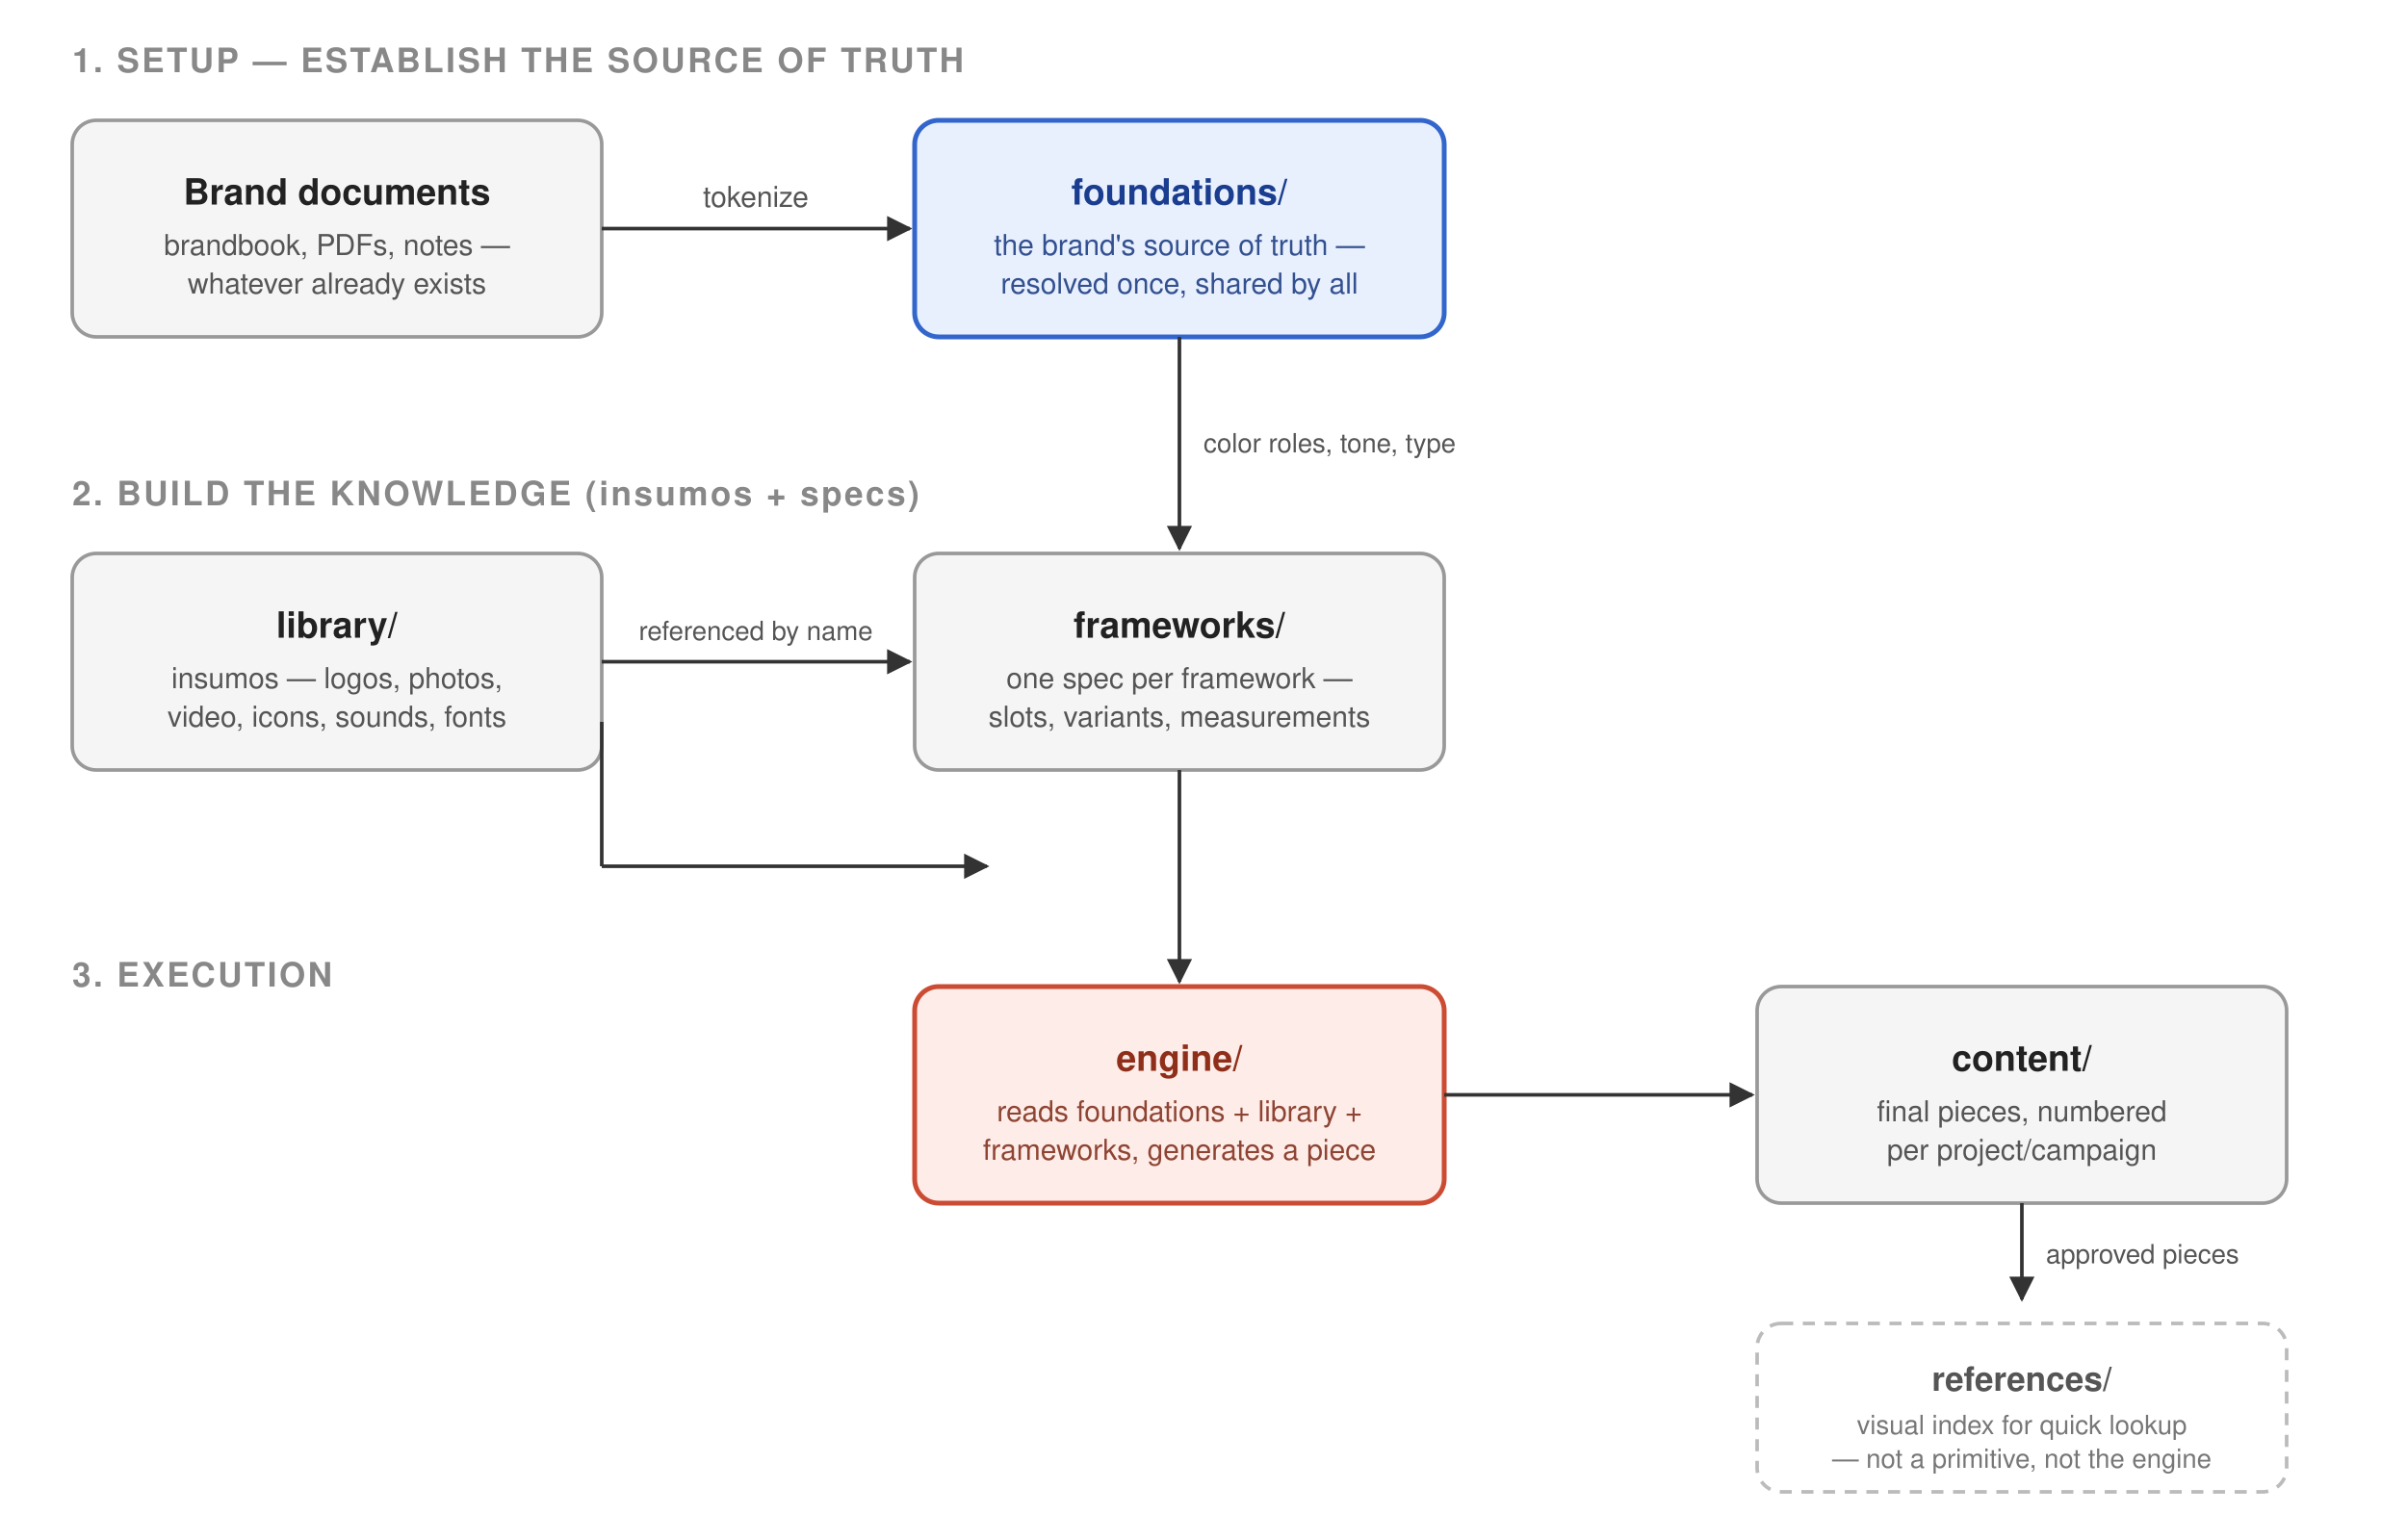
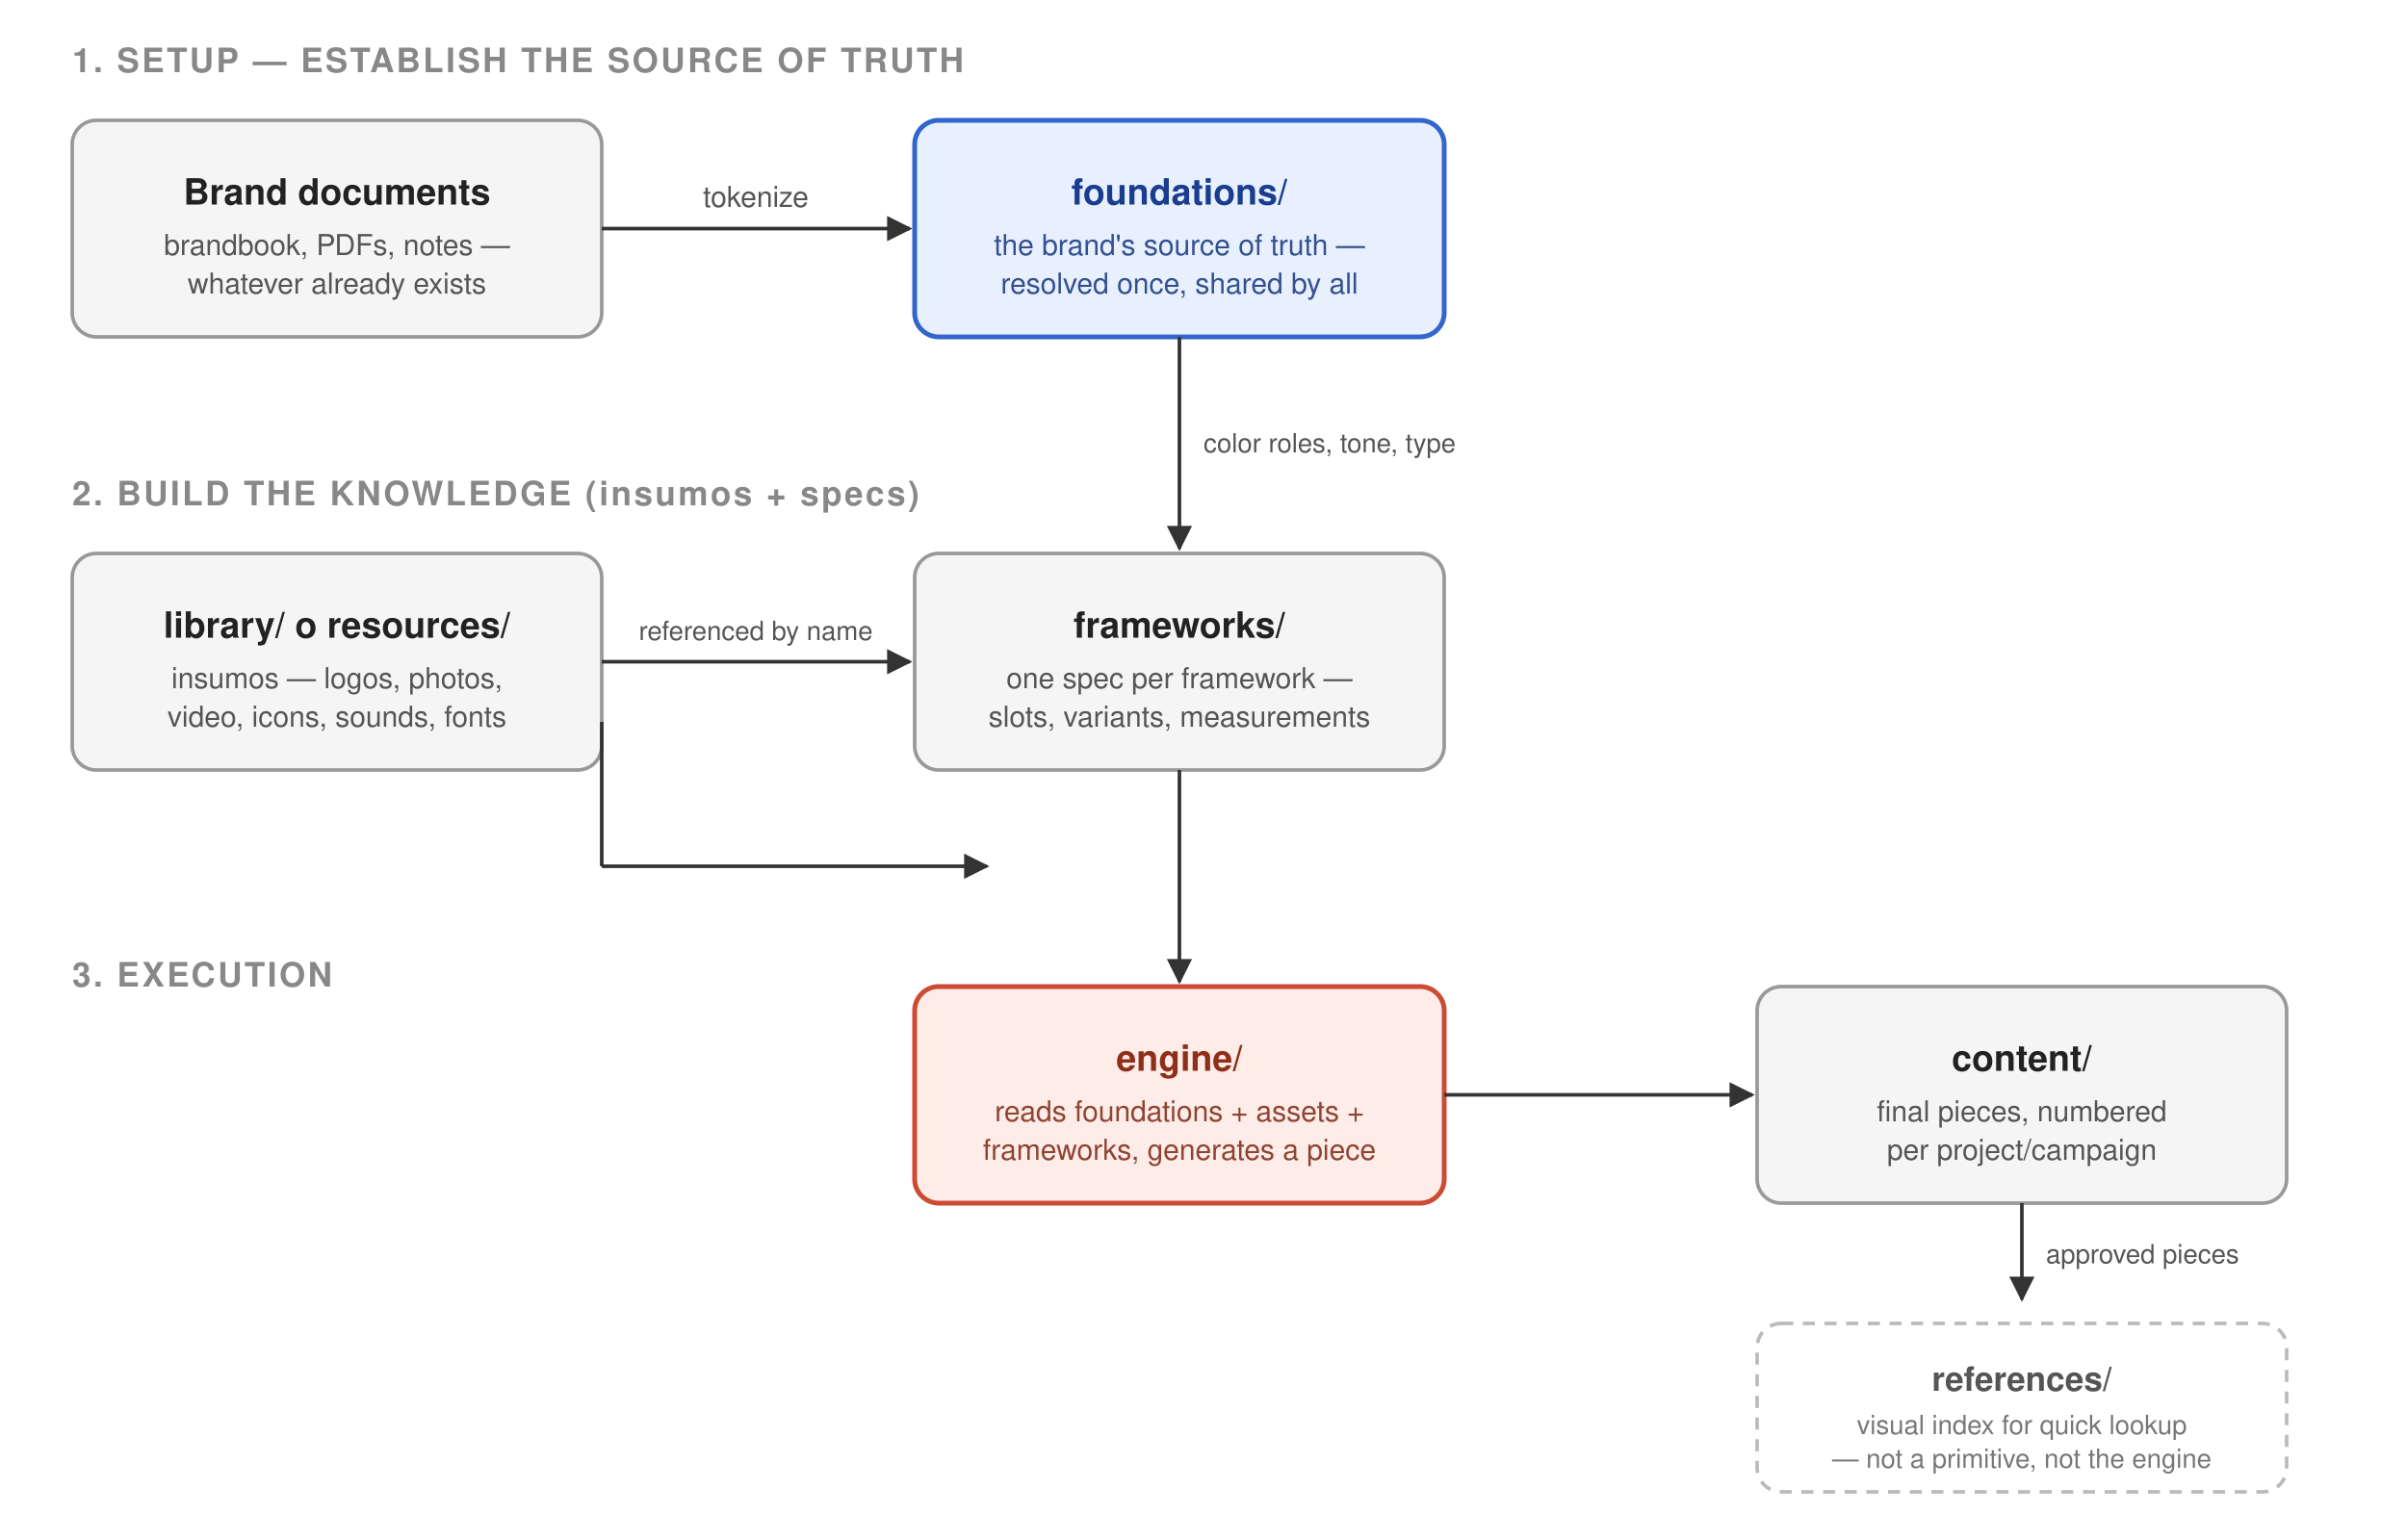
<svg xmlns="http://www.w3.org/2000/svg" viewBox="0 0 1000 640" font-family="Helvetica, Arial, sans-serif">
  <defs>
    <marker id="arrow" viewBox="0 0 10 10" refX="9" refY="5" markerWidth="7" markerHeight="7" orient="auto-start-reverse">
      <path d="M0,0 L10,5 L0,10 z" fill="#333333" />
    </marker>
  </defs>
  <rect x="0" y="0" width="1000" height="640" fill="#ffffff" />
  <text x="30" y="30" font-size="14" font-weight="700" fill="#888888" letter-spacing="1">1. SETUP — ESTABLISH THE SOURCE OF TRUTH</text>
  <text x="30" y="210" font-size="14" font-weight="700" fill="#888888" letter-spacing="1">2. BUILD THE KNOWLEDGE (insumos + specs)</text>
  <text x="30" y="410" font-size="14" font-weight="700" fill="#888888" letter-spacing="1">3. EXECUTION</text>
  <rect x="30" y="50" width="220" height="90" rx="10" fill="#f5f5f5" stroke="#999999" stroke-width="1.5" />
  <text x="140" y="85" font-size="15" font-weight="700" text-anchor="middle" fill="#222222">Brand documents</text>
  <text x="140" y="106" font-size="12" text-anchor="middle" fill="#555555">brandbook, PDFs, notes —</text>
  <text x="140" y="122" font-size="12" text-anchor="middle" fill="#555555">whatever already exists</text>
  <line x1="250" y1="95" x2="378" y2="95" stroke="#333333" stroke-width="1.5" marker-end="url(#arrow)" />
  <text x="314" y="86" font-size="12" text-anchor="middle" fill="#555555">tokenize</text>
  <rect x="380" y="50" width="220" height="90" rx="10" fill="#e8f0fe" stroke="#3366cc" stroke-width="2" />
  <text x="490" y="85" font-size="15" font-weight="700" text-anchor="middle" fill="#1a3d8f">foundations/</text>
  <text x="490" y="106" font-size="12" text-anchor="middle" fill="#33508f">the brand's source of truth —</text>
  <text x="490" y="122" font-size="12" text-anchor="middle" fill="#33508f">resolved once, shared by all</text>
  <rect x="30" y="230" width="220" height="90" rx="10" fill="#f5f5f5" stroke="#999999" stroke-width="1.5" />
-   <text x="140" y="265" font-size="15" font-weight="700" text-anchor="middle" fill="#222222">library/</text>
+   <text x="140" y="265" font-size="15" font-weight="700" text-anchor="middle" fill="#222222">library/ o resources/</text>
  <text x="140" y="286" font-size="12" text-anchor="middle" fill="#555555">insumos — logos, photos,</text>
  <text x="140" y="302" font-size="12" text-anchor="middle" fill="#555555">video, icons, sounds, fonts</text>
  <rect x="380" y="230" width="220" height="90" rx="10" fill="#f5f5f5" stroke="#999999" stroke-width="1.5" />
  <text x="490" y="265" font-size="15" font-weight="700" text-anchor="middle" fill="#222222">frameworks/</text>
  <text x="490" y="286" font-size="12" text-anchor="middle" fill="#555555">one spec per framework —</text>
  <text x="490" y="302" font-size="12" text-anchor="middle" fill="#555555">slots, variants, measurements</text>
  <line x1="490" y1="140" x2="490" y2="228" stroke="#333333" stroke-width="1.5" marker-end="url(#arrow)" />
  <text x="500" y="188" font-size="11" fill="#555555">color roles, tone, type</text>
  <line x1="250" y1="275" x2="378" y2="275" stroke="#333333" stroke-width="1.5" marker-end="url(#arrow)" />
  <text x="314" y="266" font-size="11" text-anchor="middle" fill="#555555">referenced by name</text>
  <line x1="490" y1="320" x2="490" y2="408" stroke="#333333" stroke-width="1.5" marker-end="url(#arrow)" />
  <line x1="250" y1="300" x2="250" y2="360" stroke="#333333" stroke-width="1.5" />
  <line x1="250" y1="360" x2="410" y2="360" stroke="#333333" stroke-width="1.5" marker-end="url(#arrow)" />
  <rect x="380" y="410" width="220" height="90" rx="10" fill="#fdece8" stroke="#cc4c33" stroke-width="2" />
  <text x="490" y="445" font-size="15" font-weight="700" text-anchor="middle" fill="#8f2f1a">engine/</text>
-   <text x="490" y="466" font-size="12" text-anchor="middle" fill="#8f4433">reads foundations + library +</text>
+   <text x="490" y="466" font-size="12" text-anchor="middle" fill="#8f4433">reads foundations + assets +</text>
  <text x="490" y="482" font-size="12" text-anchor="middle" fill="#8f4433">frameworks, generates a piece</text>
  <line x1="600" y1="455" x2="728" y2="455" stroke="#333333" stroke-width="1.5" marker-end="url(#arrow)" />
  <rect x="730" y="410" width="220" height="90" rx="10" fill="#f5f5f5" stroke="#999999" stroke-width="1.5" />
  <text x="840" y="445" font-size="15" font-weight="700" text-anchor="middle" fill="#222222">content/</text>
  <text x="840" y="466" font-size="12" text-anchor="middle" fill="#555555">final pieces, numbered</text>
  <text x="840" y="482" font-size="12" text-anchor="middle" fill="#555555">per project/campaign</text>
  <line x1="840" y1="500" x2="840" y2="540" stroke="#333333" stroke-width="1.5" marker-end="url(#arrow)" />
  <text x="850" y="525" font-size="11" fill="#555555">approved pieces</text>
  <rect x="730" y="550" width="220" height="70" rx="10" fill="#ffffff" stroke="#bbbbbb" stroke-width="1.5" stroke-dasharray="5,4" />
  <text x="840" y="578" font-size="14" font-weight="700" text-anchor="middle" fill="#555555">references/</text>
  <text x="840" y="596" font-size="11" text-anchor="middle" fill="#777777">visual index for quick lookup</text>
  <text x="840" y="610" font-size="11" text-anchor="middle" fill="#777777">— not a primitive, not the engine</text>
</svg>
